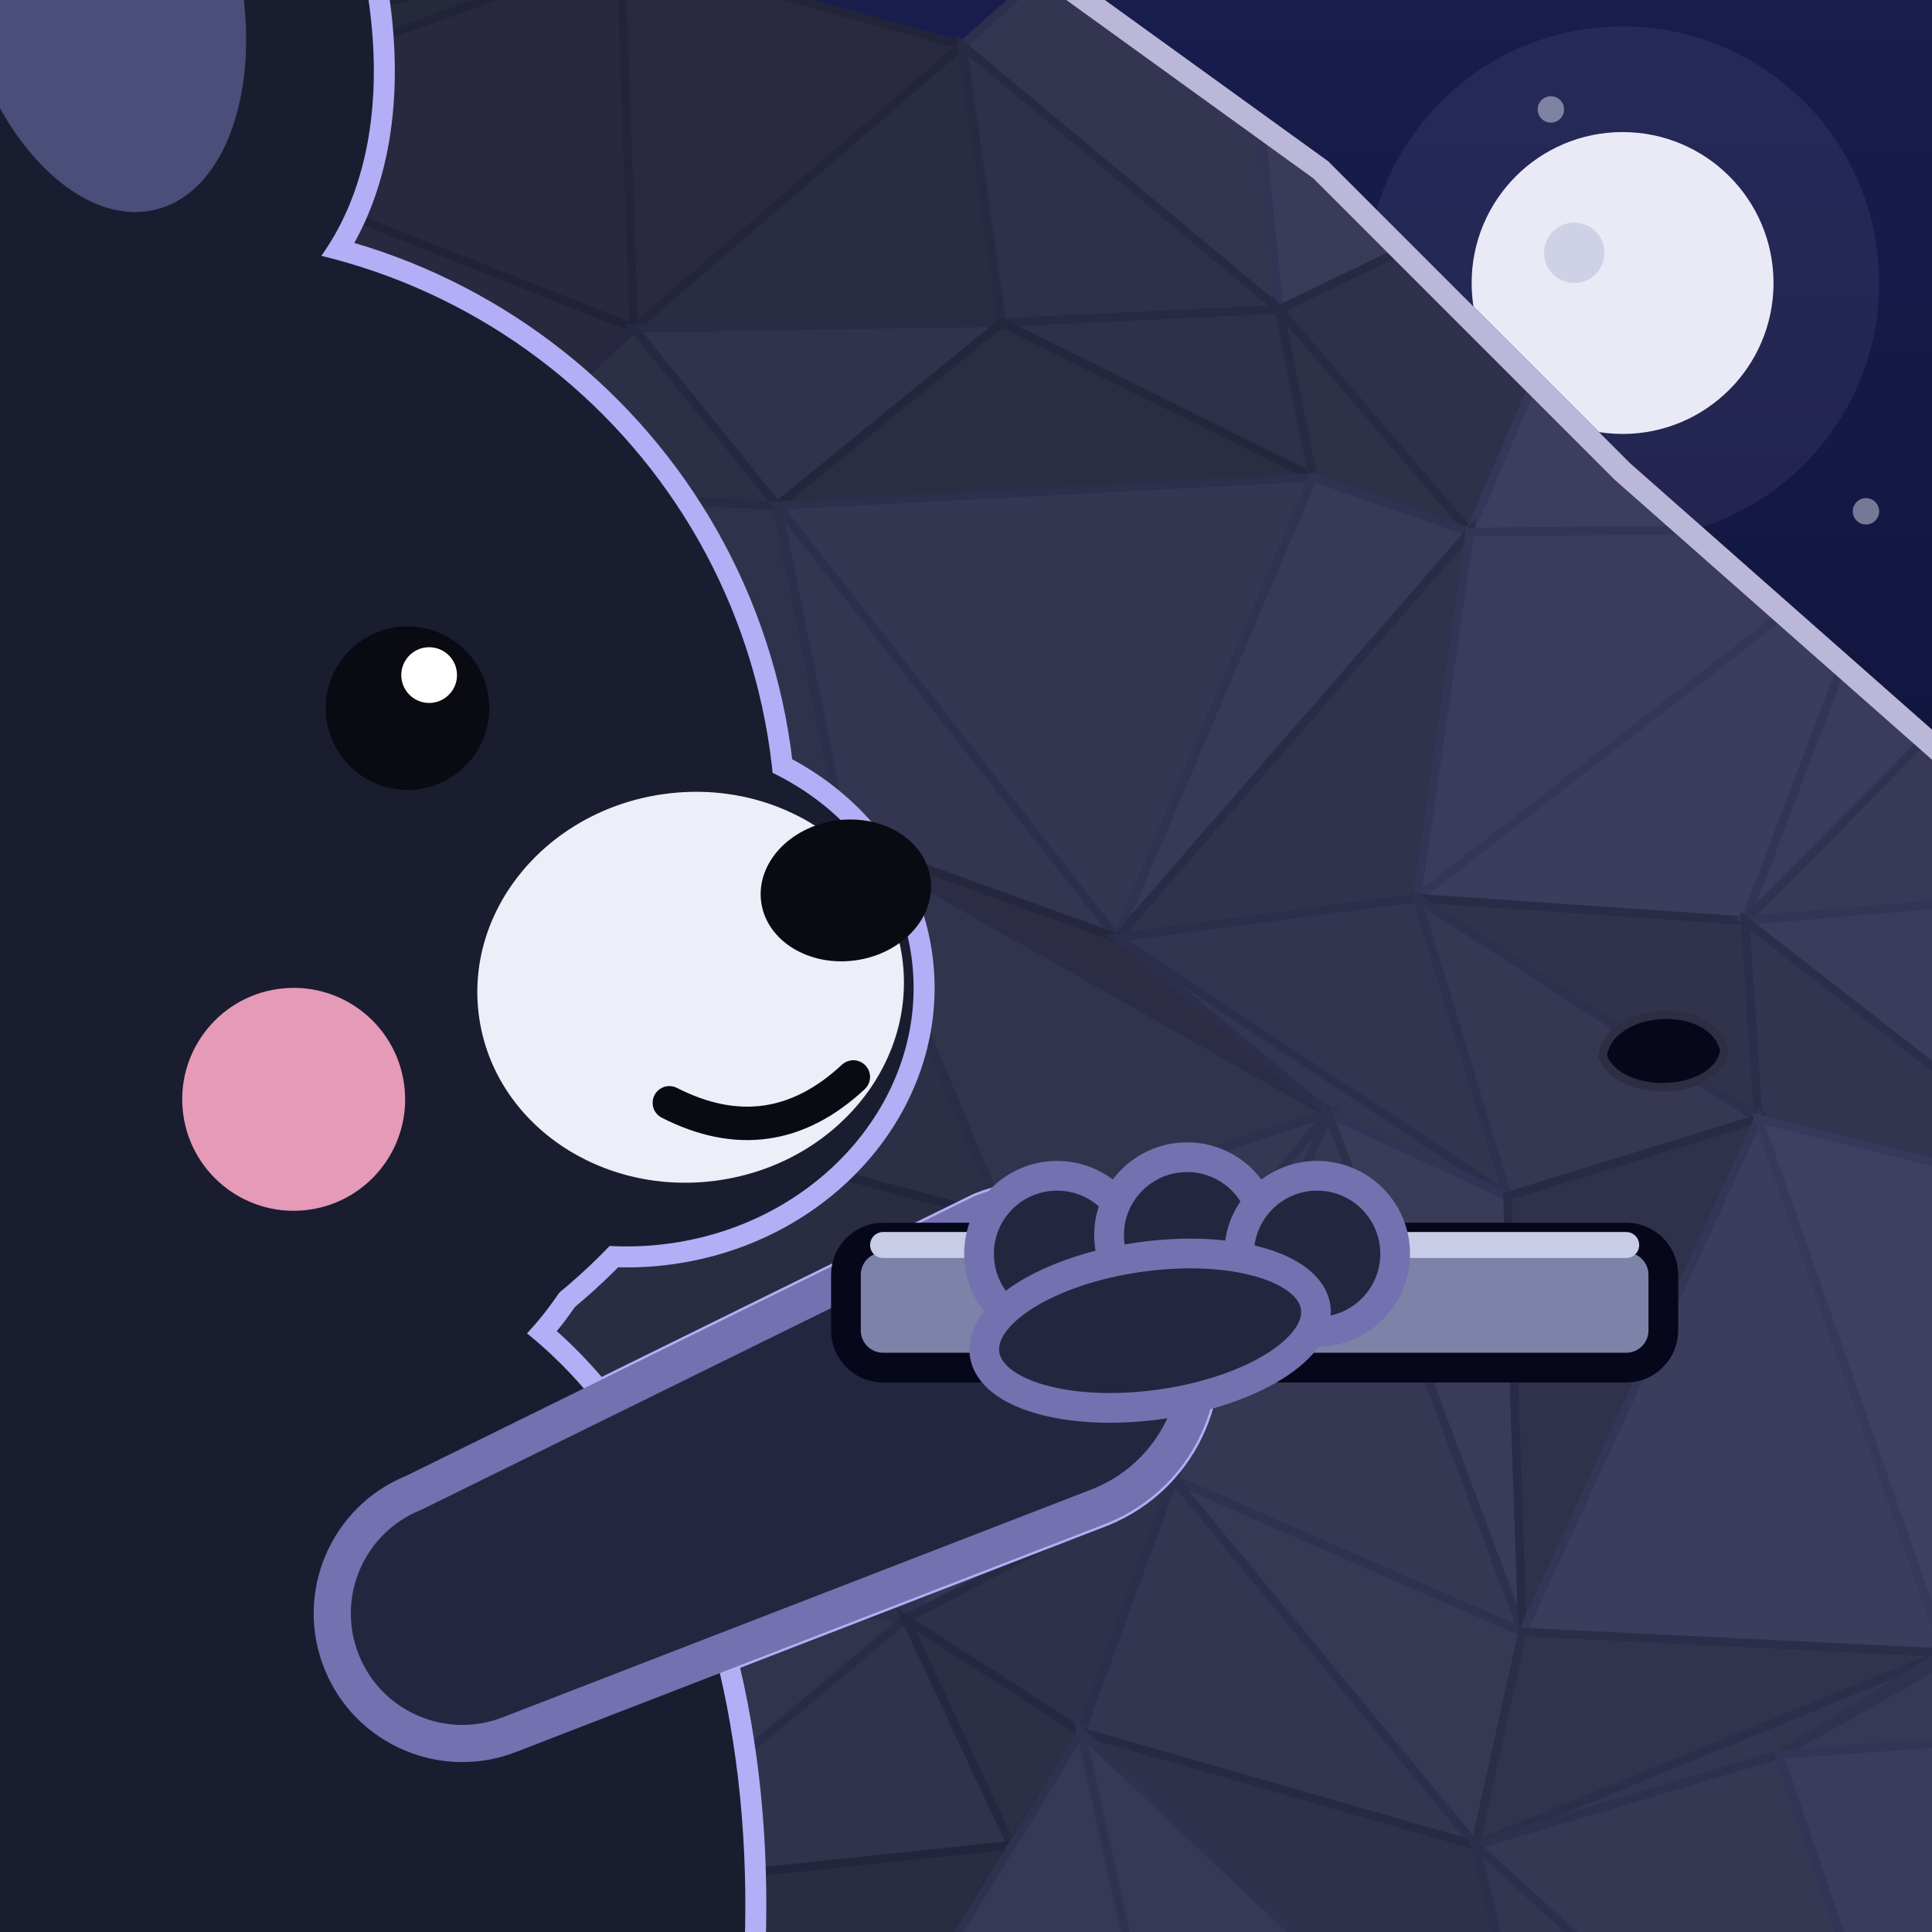
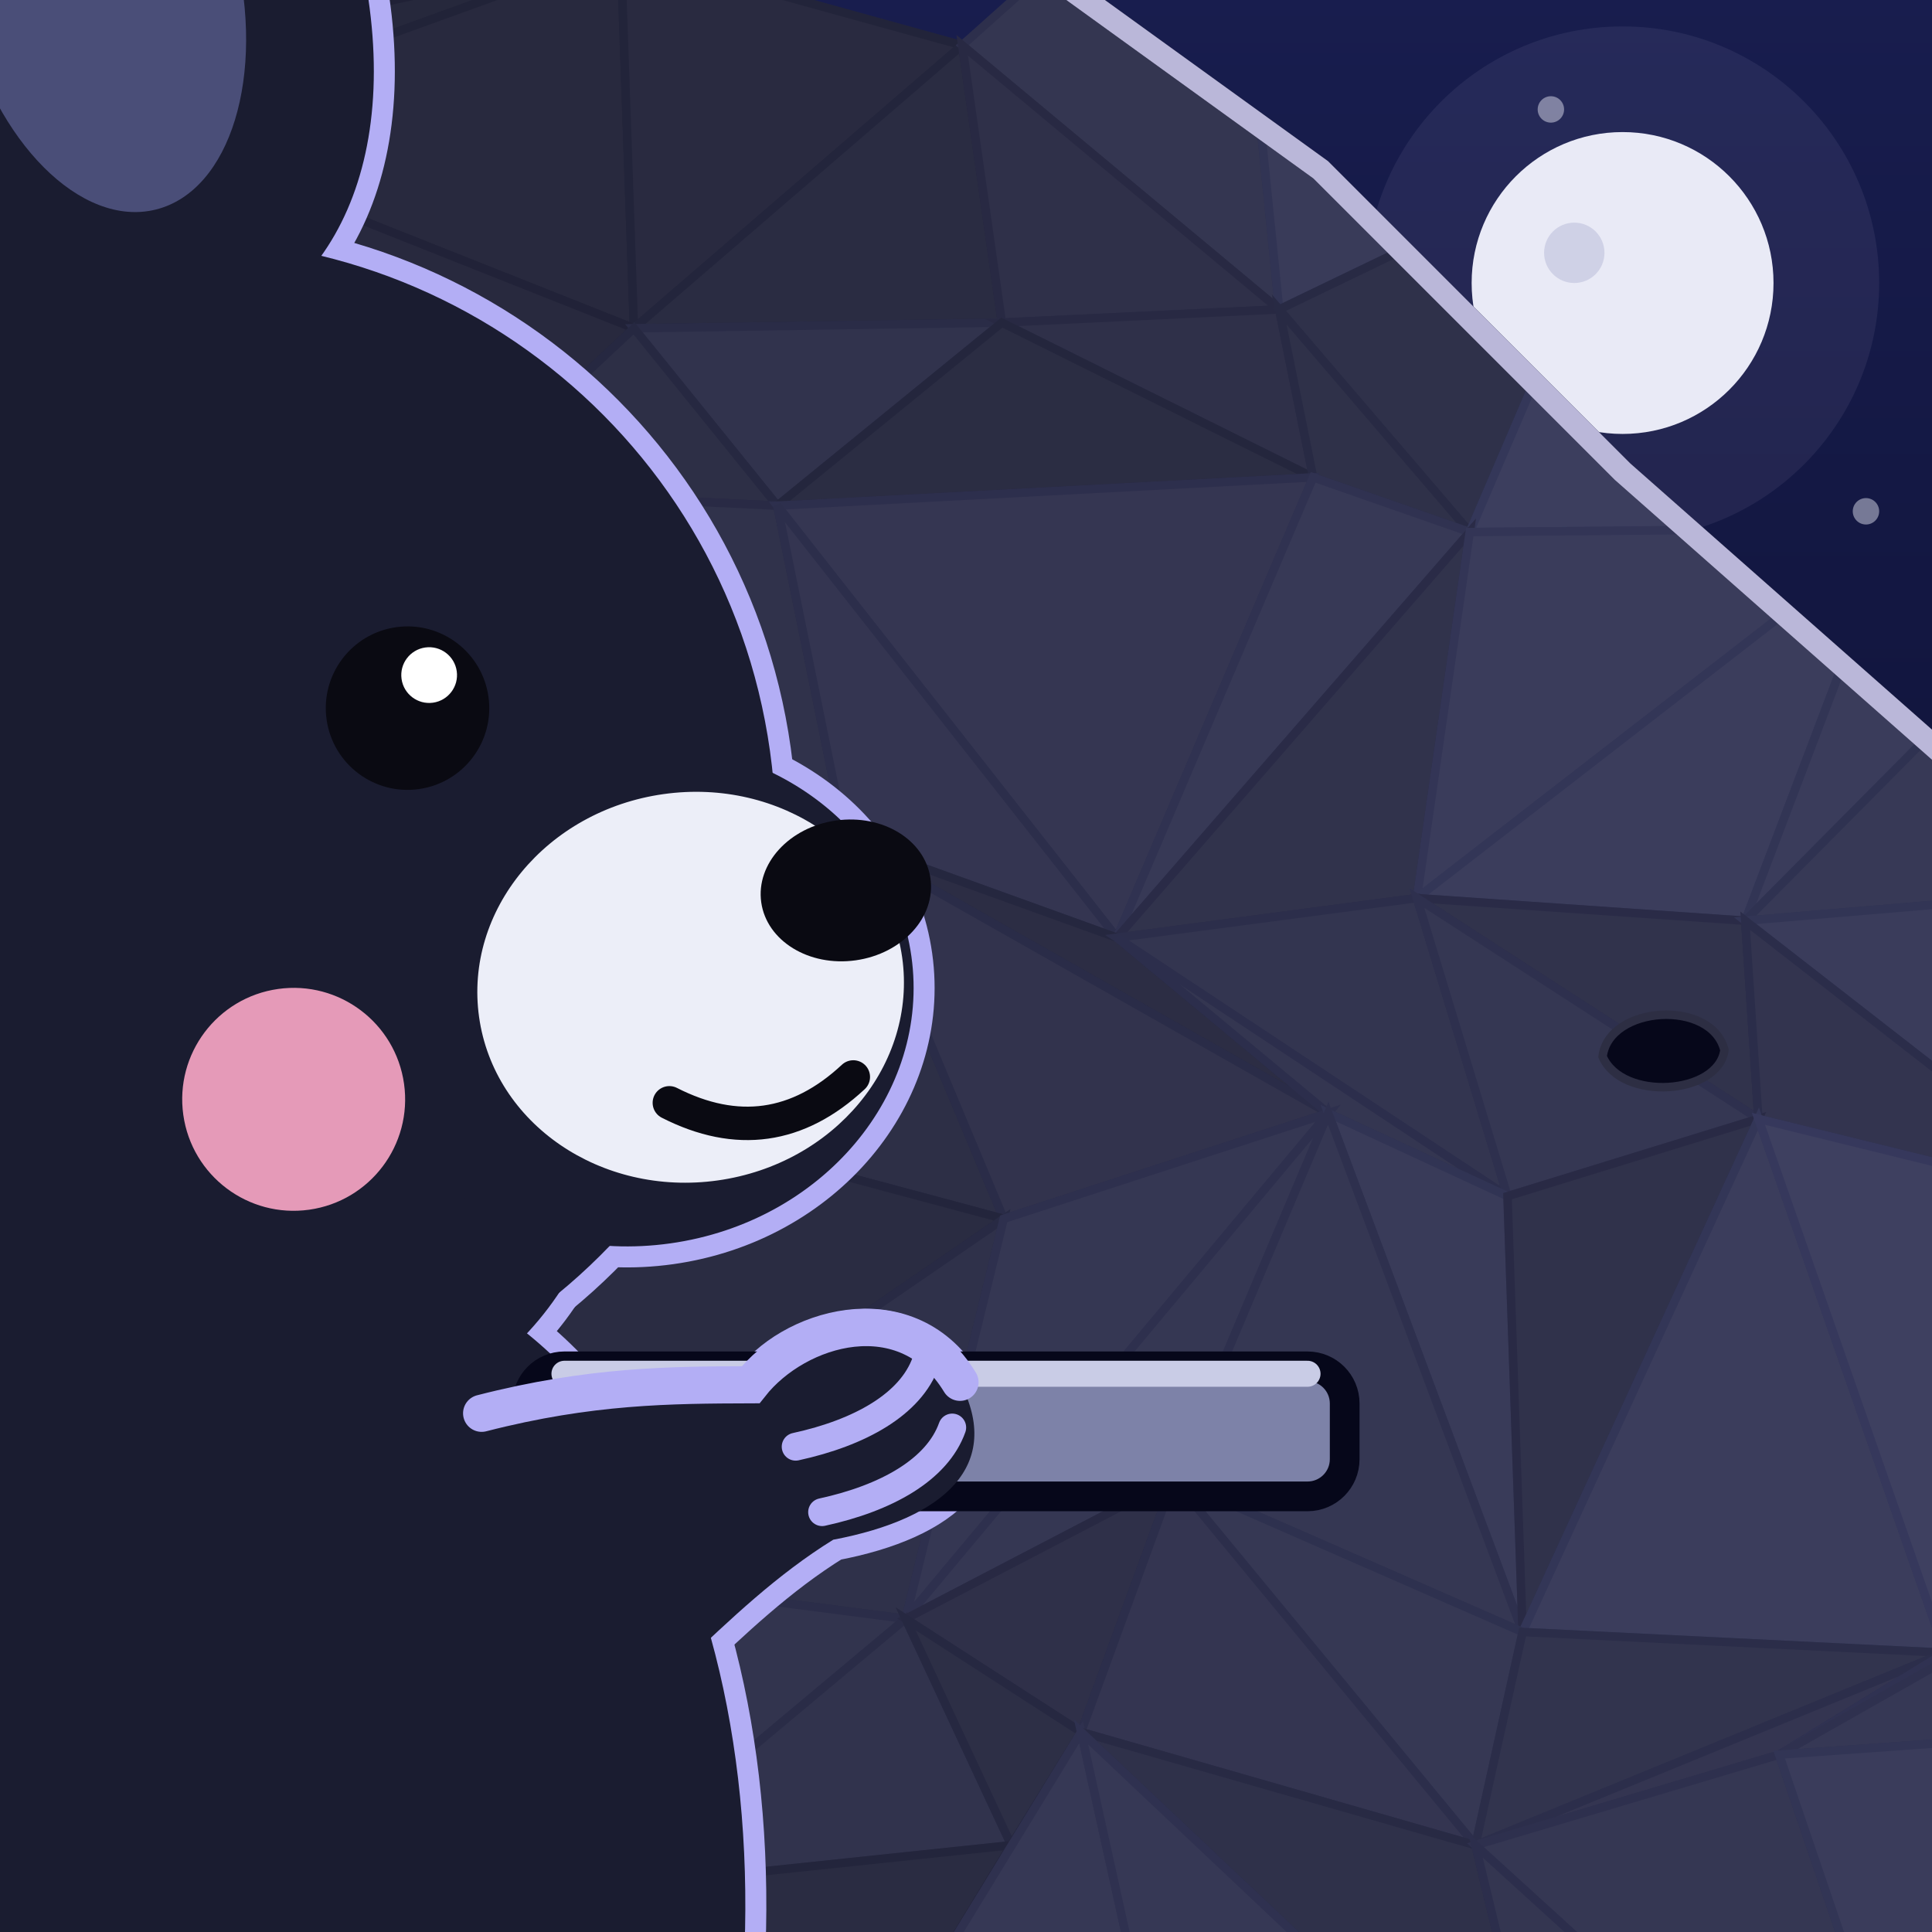
<svg xmlns="http://www.w3.org/2000/svg" viewBox="0 0 1024 1024" width="1024" height="1024" role="img" aria-label="App icon, Crimp">
  <defs>
    <clipPath id="ic-crimp-1024">
      <rect width="1024" height="1024" rx="0" />
    </clipPath>
    <linearGradient id="ib-crimp-1024" x1="0" y1="0" x2="0" y2="1">
      <stop offset="0" stop-color="#181D4E" />
      <stop offset="1" stop-color="#080A26" />
    </linearGradient>
  </defs>
  <g clip-path="url(#ic-crimp-1024)">
    <rect width="1024" height="1024" fill="url(#ib-crimp-1024)" />
    <circle cx="655" cy="265" r="7" fill="#EEF0FA" opacity="0.45" />
    <circle cx="28" cy="56" r="10" fill="#EEF0FA" opacity="0.6" />
    <circle cx="425" cy="267" r="13" fill="#EEF0FA" opacity="0.75" />
    <circle cx="822" cy="58" r="7" fill="#EEF0FA" opacity="0.45" />
    <circle cx="195" cy="269" r="10" fill="#EEF0FA" opacity="0.6" />
    <circle cx="592" cy="60" r="13" fill="#EEF0FA" opacity="0.75" />
    <circle cx="989" cy="271" r="7" fill="#EEF0FA" opacity="0.45" />
    <circle cx="362" cy="62" r="10" fill="#EEF0FA" opacity="0.6" />
    <circle cx="759" cy="273" r="13" fill="#EEF0FA" opacity="0.75" />
    <circle cx="860" cy="150" r="136" fill="#E9E6FF" opacity=".07" />
    <circle cx="860" cy="150" r="80" fill="#E9EAF6" />
    <circle cx="834.4" cy="134" r="16" fill="#CFD1E6" />
    <g>
      <clipPath id="r-crimp-1024">
        <path d="M-40 1064 L-40 -40 L520 -40 L700 90 L860 250 L1064 430 L1064 1064Z" />
      </clipPath>
      <g clip-path="url(#r-crimp-1024)">
        <path d="M-75,-107L102,23L69,68Z" fill="hsl(236 22% 20.0%)" stroke="hsl(236 26% 17.5%)" stroke-width="4.5" />
        <path d="M-75,-107L69,68L-3,162Z" fill="hsl(236 22% 19.0%)" stroke="hsl(236 26% 16.5%)" stroke-width="4.5" />
        <path d="M102,23L329,-26L69,68Z" fill="hsl(236 22% 19.2%)" stroke="hsl(236 26% 16.7%)" stroke-width="4.5" />
        <path d="M329,-26L336,174L69,68Z" fill="hsl(236 22% 20.0%)" stroke="hsl(236 26% 17.5%)" stroke-width="4.5" />
        <path d="M329,-26L510,24L336,174Z" fill="hsl(236 22% 20.5%)" stroke="hsl(236 26% 18.0%)" stroke-width="4.5" />
        <path d="M510,24L531,171L336,174Z" fill="hsl(236 22% 21.1%)" stroke="hsl(236 26% 18.6%)" stroke-width="4.5" />
        <path d="M510,24L651,-102L678,164Z" fill="hsl(236 22% 26.1%)" stroke="hsl(236 26% 23.6%)" stroke-width="4.5" />
        <path d="M510,24L678,164L531,171Z" fill="hsl(236 22% 23.5%)" stroke="hsl(236 26% 21.0%)" stroke-width="4.5" />
        <path d="M651,-102L800,-79L869,72Z" fill="hsl(236 22% 26.7%)" stroke="hsl(236 26% 24.2%)" stroke-width="4.5" />
        <path d="M651,-102L869,72L678,164Z" fill="hsl(236 22% 28.6%)" stroke="hsl(236 26% 26.1%)" stroke-width="4.5" />
        <path d="M800,-79L970,-40L918,98Z" fill="hsl(236 22% 30.3%)" stroke="hsl(236 26% 27.8%)" stroke-width="4.5" />
        <path d="M800,-79L918,98L869,72Z" fill="hsl(236 22% 25.8%)" stroke="hsl(236 26% 23.3%)" stroke-width="4.5" />
        <path d="M970,-40L1195,-75L918,98Z" fill="hsl(236 22% 27.0%)" stroke="hsl(236 26% 24.5%)" stroke-width="4.5" />
        <path d="M1195,-75L1093,93L918,98Z" fill="hsl(236 22% 31.0%)" stroke="hsl(236 26% 28.5%)" stroke-width="4.5" />
        <path d="M1195,-75L1379,-49L1093,93Z" fill="hsl(236 22% 31.0%)" stroke="hsl(236 26% 28.5%)" stroke-width="4.5" />
        <path d="M1379,-49L1275,63L1093,93Z" fill="hsl(236 22% 31.0%)" stroke="hsl(236 26% 28.5%)" stroke-width="4.5" />
        <path d="M-3,162L69,68L84,332Z" fill="hsl(236 22% 19.0%)" stroke="hsl(236 26% 16.5%)" stroke-width="4.5" />
        <path d="M-3,162L84,332L-45,334Z" fill="hsl(236 22% 20.6%)" stroke="hsl(236 26% 18.1%)" stroke-width="4.5" />
        <path d="M69,68L336,174L244,260Z" fill="hsl(236 22% 19.9%)" stroke="hsl(236 26% 17.4%)" stroke-width="4.5" />
        <path d="M69,68L244,260L84,332Z" fill="hsl(236 22% 23.1%)" stroke="hsl(236 26% 20.6%)" stroke-width="4.5" />
        <path d="M336,174L531,171L412,268Z" fill="hsl(236 22% 24.6%)" stroke="hsl(236 26% 22.1%)" stroke-width="4.5" />
        <path d="M336,174L412,268L244,260Z" fill="hsl(236 22% 22.6%)" stroke="hsl(236 26% 20.1%)" stroke-width="4.5" />
        <path d="M531,171L678,164L696,253Z" fill="hsl(236 22% 23.5%)" stroke="hsl(236 26% 21.0%)" stroke-width="4.5" />
        <path d="M531,171L696,253L412,268Z" fill="hsl(236 22% 21.6%)" stroke="hsl(236 26% 19.1%)" stroke-width="4.5" />
        <path d="M678,164L869,72L779,282Z" fill="hsl(236 22% 23.8%)" stroke="hsl(236 26% 21.3%)" stroke-width="4.5" />
        <path d="M678,164L779,282L696,253Z" fill="hsl(236 22% 23.6%)" stroke="hsl(236 26% 21.1%)" stroke-width="4.5" />
        <path d="M869,72L918,98L1004,280Z" fill="hsl(236 22% 29.1%)" stroke="hsl(236 26% 26.6%)" stroke-width="4.5" />
        <path d="M869,72L1004,280L779,282Z" fill="hsl(236 22% 30.2%)" stroke="hsl(236 26% 27.7%)" stroke-width="4.5" />
        <path d="M918,98L1093,93L1174,237Z" fill="hsl(236 22% 31.0%)" stroke="hsl(236 26% 28.5%)" stroke-width="4.5" />
        <path d="M918,98L1174,237L1004,280Z" fill="hsl(236 22% 29.1%)" stroke="hsl(236 26% 26.6%)" stroke-width="4.5" />
        <path d="M1093,93L1275,63L1293,328Z" fill="hsl(236 22% 30.5%)" stroke="hsl(236 26% 28.0%)" stroke-width="4.5" />
        <path d="M1093,93L1293,328L1174,237Z" fill="hsl(236 22% 29.6%)" stroke="hsl(236 26% 27.1%)" stroke-width="4.5" />
        <path d="M-45,334L84,332L81,538Z" fill="hsl(236 22% 22.6%)" stroke="hsl(236 26% 20.1%)" stroke-width="4.5" />
        <path d="M-45,334L81,538L-56,525Z" fill="hsl(236 22% 20.2%)" stroke="hsl(236 26% 17.7%)" stroke-width="4.5" />
        <path d="M84,332L244,260L81,538Z" fill="hsl(236 22% 23.1%)" stroke="hsl(236 26% 20.6%)" stroke-width="4.5" />
        <path d="M244,260L298,490L81,538Z" fill="hsl(236 22% 20.3%)" stroke="hsl(236 26% 17.8%)" stroke-width="4.5" />
        <path d="M244,260L412,268L448,445Z" fill="hsl(236 22% 24.0%)" stroke="hsl(236 26% 21.5%)" stroke-width="4.5" />
        <path d="M244,260L448,445L298,490Z" fill="hsl(236 22% 21.4%)" stroke="hsl(236 26% 18.9%)" stroke-width="4.5" />
        <path d="M412,268L696,253L592,497Z" fill="hsl(236 22% 26.4%)" stroke="hsl(236 26% 23.9%)" stroke-width="4.5" />
        <path d="M412,268L592,497L448,445Z" fill="hsl(236 22% 25.9%)" stroke="hsl(236 26% 23.4%)" stroke-width="4.5" />
        <path d="M696,253L779,282L592,497Z" fill="hsl(236 22% 27.7%)" stroke="hsl(236 26% 25.2%)" stroke-width="4.5" />
        <path d="M779,282L751,476L592,497Z" fill="hsl(236 22% 24.5%)" stroke="hsl(236 26% 22.0%)" stroke-width="4.5" />
        <path d="M779,282L1004,280L751,476Z" fill="hsl(236 22% 29.3%)" stroke="hsl(236 26% 26.8%)" stroke-width="4.5" />
        <path d="M1004,280L925,488L751,476Z" fill="hsl(236 22% 29.6%)" stroke="hsl(236 26% 27.1%)" stroke-width="4.5" />
        <path d="M1004,280L1174,237L925,488Z" fill="hsl(236 22% 29.1%)" stroke="hsl(236 26% 26.6%)" stroke-width="4.5" />
        <path d="M1174,237L1138,470L925,488Z" fill="hsl(236 22% 27.6%)" stroke="hsl(236 26% 25.1%)" stroke-width="4.5" />
        <path d="M1174,237L1293,328L1276,538Z" fill="hsl(236 22% 28.1%)" stroke="hsl(236 26% 25.6%)" stroke-width="4.5" />
        <path d="M1174,237L1276,538L1138,470Z" fill="hsl(236 22% 27.2%)" stroke="hsl(236 26% 24.7%)" stroke-width="4.5" />
        <path d="M-56,525L81,538L-89,657Z" fill="hsl(236 22% 21.7%)" stroke="hsl(236 26% 19.2%)" stroke-width="4.5" />
        <path d="M81,538L142,633L-89,657Z" fill="hsl(236 22% 21.5%)" stroke="hsl(236 26% 19.0%)" stroke-width="4.5" />
        <path d="M81,538L298,490L323,590Z" fill="hsl(236 22% 19.7%)" stroke="hsl(236 26% 17.2%)" stroke-width="4.5" />
        <path d="M81,538L323,590L142,633Z" fill="hsl(236 22% 19.0%)" stroke="hsl(236 26% 16.5%)" stroke-width="4.5" />
        <path d="M298,490L448,445L323,590Z" fill="hsl(236 22% 25.3%)" stroke="hsl(236 26% 22.8%)" stroke-width="4.5" />
        <path d="M448,445L532,646L323,590Z" fill="hsl(236 22% 22.6%)" stroke="hsl(236 26% 20.1%)" stroke-width="4.5" />
        <path d="M448,445L592,497L704,590Z" fill="hsl(236 22% 22.0%)" stroke="hsl(236 26% 19.5%)" stroke-width="4.5" />
        <path d="M448,445L704,590L532,646Z" fill="hsl(236 22% 24.9%)" stroke="hsl(236 26% 22.4%)" stroke-width="4.5" />
        <path d="M592,497L751,476L799,634Z" fill="hsl(236 22% 25.7%)" stroke="hsl(236 26% 23.2%)" stroke-width="4.5" />
        <path d="M592,497L799,634L704,590Z" fill="hsl(236 22% 26.0%)" stroke="hsl(236 26% 23.5%)" stroke-width="4.5" />
        <path d="M751,476L925,488L932,593Z" fill="hsl(236 22% 24.5%)" stroke="hsl(236 26% 22.0%)" stroke-width="4.5" />
        <path d="M751,476L932,593L799,634Z" fill="hsl(236 22% 26.8%)" stroke="hsl(236 26% 24.3%)" stroke-width="4.5" />
        <path d="M925,488L1138,470L1119,639Z" fill="hsl(236 22% 29.1%)" stroke="hsl(236 26% 26.6%)" stroke-width="4.5" />
        <path d="M925,488L1119,639L932,593Z" fill="hsl(236 22% 25.4%)" stroke="hsl(236 26% 22.9%)" stroke-width="4.5" />
        <path d="M1138,470L1276,538L1255,573Z" fill="hsl(236 22% 27.9%)" stroke="hsl(236 26% 25.4%)" stroke-width="4.5" />
        <path d="M1138,470L1255,573L1119,639Z" fill="hsl(236 22% 27.2%)" stroke="hsl(236 26% 24.7%)" stroke-width="4.5" />
        <path d="M-89,657L142,633L18,776Z" fill="hsl(236 22% 22.2%)" stroke="hsl(236 26% 19.7%)" stroke-width="4.5" />
        <path d="M142,633L190,878L18,776Z" fill="hsl(236 22% 21.0%)" stroke="hsl(236 26% 18.5%)" stroke-width="4.5" />
        <path d="M142,633L323,590L264,830Z" fill="hsl(236 22% 24.4%)" stroke="hsl(236 26% 21.9%)" stroke-width="4.5" />
        <path d="M142,633L264,830L190,878Z" fill="hsl(236 22% 19.0%)" stroke="hsl(236 26% 16.5%)" stroke-width="4.5" />
        <path d="M323,590L532,646L264,830Z" fill="hsl(236 22% 21.1%)" stroke="hsl(236 26% 18.6%)" stroke-width="4.5" />
        <path d="M532,646L480,858L264,830Z" fill="hsl(236 22% 23.7%)" stroke="hsl(236 26% 21.2%)" stroke-width="4.5" />
        <path d="M532,646L704,590L480,858Z" fill="hsl(236 22% 26.8%)" stroke="hsl(236 26% 24.3%)" stroke-width="4.5" />
        <path d="M704,590L622,784L480,858Z" fill="hsl(236 22% 26.7%)" stroke="hsl(236 26% 24.2%)" stroke-width="4.5" />
        <path d="M704,590L799,634L807,865Z" fill="hsl(236 22% 28.6%)" stroke="hsl(236 26% 26.1%)" stroke-width="4.5" />
        <path d="M704,590L807,865L622,784Z" fill="hsl(236 22% 26.7%)" stroke="hsl(236 26% 24.2%)" stroke-width="4.5" />
        <path d="M799,634L932,593L807,865Z" fill="hsl(236 22% 24.0%)" stroke="hsl(236 26% 21.5%)" stroke-width="4.5" />
        <path d="M932,593L1031,876L807,865Z" fill="hsl(236 22% 29.6%)" stroke="hsl(236 26% 27.1%)" stroke-width="4.5" />
        <path d="M932,593L1119,639L1031,876Z" fill="hsl(236 22% 31.0%)" stroke="hsl(236 26% 28.5%)" stroke-width="4.5" />
        <path d="M1119,639L1181,795L1031,876Z" fill="hsl(236 22% 28.8%)" stroke="hsl(236 26% 26.3%)" stroke-width="4.5" />
        <path d="M1119,639L1255,573L1327,869Z" fill="hsl(236 22% 30.5%)" stroke="hsl(236 26% 28.0%)" stroke-width="4.5" />
        <path d="M1119,639L1327,869L1181,795Z" fill="hsl(236 22% 29.1%)" stroke="hsl(236 26% 26.6%)" stroke-width="4.5" />
        <path d="M18,776L190,878L100,983Z" fill="hsl(236 22% 21.3%)" stroke="hsl(236 26% 18.8%)" stroke-width="4.5" />
        <path d="M18,776L100,983L2,1043Z" fill="hsl(236 22% 19.0%)" stroke="hsl(236 26% 16.5%)" stroke-width="4.5" />
        <path d="M190,878L264,830L100,983Z" fill="hsl(236 22% 19.0%)" stroke="hsl(236 26% 16.5%)" stroke-width="4.5" />
        <path d="M264,830L308,1002L100,983Z" fill="hsl(236 22% 21.6%)" stroke="hsl(236 26% 19.1%)" stroke-width="4.5" />
        <path d="M264,830L480,858L308,1002Z" fill="hsl(236 22% 25.1%)" stroke="hsl(236 26% 22.6%)" stroke-width="4.5" />
        <path d="M480,858L536,978L308,1002Z" fill="hsl(236 22% 24.7%)" stroke="hsl(236 26% 22.2%)" stroke-width="4.5" />
        <path d="M480,858L622,784L573,918Z" fill="hsl(236 22% 23.5%)" stroke="hsl(236 26% 21.0%)" stroke-width="4.5" />
        <path d="M480,858L573,918L536,978Z" fill="hsl(236 22% 22.6%)" stroke="hsl(236 26% 20.1%)" stroke-width="4.5" />
        <path d="M622,784L807,865L782,978Z" fill="hsl(236 22% 27.1%)" stroke="hsl(236 26% 24.6%)" stroke-width="4.5" />
        <path d="M622,784L782,978L573,918Z" fill="hsl(236 22% 25.9%)" stroke="hsl(236 26% 23.4%)" stroke-width="4.5" />
        <path d="M807,865L1031,876L782,978Z" fill="hsl(236 22% 25.2%)" stroke="hsl(236 26% 22.7%)" stroke-width="4.5" />
        <path d="M1031,876L943,930L782,978Z" fill="hsl(236 22% 25.9%)" stroke="hsl(236 26% 23.4%)" stroke-width="4.5" />
        <path d="M1031,876L1181,795L943,930Z" fill="hsl(236 22% 27.9%)" stroke="hsl(236 26% 25.4%)" stroke-width="4.5" />
        <path d="M1181,795L1167,914L943,930Z" fill="hsl(236 22% 27.2%)" stroke="hsl(236 26% 24.7%)" stroke-width="4.5" />
        <path d="M1181,795L1327,869L1335,980Z" fill="hsl(236 22% 31.0%)" stroke="hsl(236 26% 28.5%)" stroke-width="4.5" />
        <path d="M1181,795L1335,980L1167,914Z" fill="hsl(236 22% 30.2%)" stroke="hsl(236 26% 27.7%)" stroke-width="4.5" />
        <path d="M2,1043L100,983L-3,1187Z" fill="hsl(236 22% 19.3%)" stroke="hsl(236 26% 16.8%)" stroke-width="4.5" />
        <path d="M100,983L92,1155L-3,1187Z" fill="hsl(236 22% 23.0%)" stroke="hsl(236 26% 20.5%)" stroke-width="4.5" />
        <path d="M100,983L308,1002L92,1155Z" fill="hsl(236 22% 19.4%)" stroke="hsl(236 26% 16.9%)" stroke-width="4.5" />
        <path d="M308,1002L255,1091L92,1155Z" fill="hsl(236 22% 22.4%)" stroke="hsl(236 26% 19.9%)" stroke-width="4.5" />
        <path d="M308,1002L536,978L414,1178Z" fill="hsl(236 22% 21.3%)" stroke="hsl(236 26% 18.8%)" stroke-width="4.5" />
        <path d="M308,1002L414,1178L255,1091Z" fill="hsl(236 22% 22.9%)" stroke="hsl(236 26% 20.4%)" stroke-width="4.5" />
        <path d="M536,978L573,918L414,1178Z" fill="hsl(236 22% 21.4%)" stroke="hsl(236 26% 18.9%)" stroke-width="4.5" />
        <path d="M573,918L632,1185L414,1178Z" fill="hsl(236 22% 27.2%)" stroke="hsl(236 26% 24.7%)" stroke-width="4.5" />
        <path d="M573,918L782,978L825,1156Z" fill="hsl(236 22% 23.7%)" stroke="hsl(236 26% 21.2%)" stroke-width="4.5" />
        <path d="M573,918L825,1156L632,1185Z" fill="hsl(236 22% 27.3%)" stroke="hsl(236 26% 24.8%)" stroke-width="4.5" />
        <path d="M782,978L943,930L1039,1212Z" fill="hsl(236 22% 26.7%)" stroke="hsl(236 26% 24.2%)" stroke-width="4.5" />
        <path d="M782,978L1039,1212L825,1156Z" fill="hsl(236 22% 26.0%)" stroke="hsl(236 26% 23.5%)" stroke-width="4.5" />
        <path d="M943,930L1167,914L1039,1212Z" fill="hsl(236 22% 29.1%)" stroke="hsl(236 26% 26.6%)" stroke-width="4.5" />
        <path d="M1167,914L1142,1133L1039,1212Z" fill="hsl(236 22% 31.0%)" stroke="hsl(236 26% 28.5%)" stroke-width="4.5" />
        <path d="M1167,914L1335,980L1290,1136Z" fill="hsl(236 22% 27.8%)" stroke="hsl(236 26% 25.3%)" stroke-width="4.5" />
        <path d="M1167,914L1290,1136L1142,1133Z" fill="hsl(236 22% 31.0%)" stroke="hsl(236 26% 28.5%)" stroke-width="4.5" />
        <path d="M-3,1187L92,1155L-46,1291Z" fill="hsl(236 22% 19.0%)" stroke="hsl(236 26% 16.5%)" stroke-width="4.5" />
        <path d="M92,1155L96,1281L-46,1291Z" fill="hsl(236 22% 19.0%)" stroke="hsl(236 26% 16.5%)" stroke-width="4.5" />
        <path d="M92,1155L255,1091L96,1281Z" fill="hsl(236 22% 22.1%)" stroke="hsl(236 26% 19.6%)" stroke-width="4.5" />
        <path d="M255,1091L344,1350L96,1281Z" fill="hsl(236 22% 20.1%)" stroke="hsl(236 26% 17.6%)" stroke-width="4.5" />
        <path d="M255,1091L414,1178L344,1350Z" fill="hsl(236 22% 20.8%)" stroke="hsl(236 26% 18.3%)" stroke-width="4.5" />
        <path d="M414,1178L463,1335L344,1350Z" fill="hsl(236 22% 25.2%)" stroke="hsl(236 26% 22.7%)" stroke-width="4.5" />
        <path d="M414,1178L632,1185L463,1335Z" fill="hsl(236 22% 21.1%)" stroke="hsl(236 26% 18.6%)" stroke-width="4.5" />
        <path d="M632,1185L592,1341L463,1335Z" fill="hsl(236 22% 25.5%)" stroke="hsl(236 26% 23.0%)" stroke-width="4.5" />
        <path d="M632,1185L825,1156L592,1341Z" fill="hsl(236 22% 23.8%)" stroke="hsl(236 26% 21.3%)" stroke-width="4.5" />
        <path d="M825,1156L809,1316L592,1341Z" fill="hsl(236 22% 28.6%)" stroke="hsl(236 26% 26.1%)" stroke-width="4.5" />
        <path d="M825,1156L1039,1212L809,1316Z" fill="hsl(236 22% 27.1%)" stroke="hsl(236 26% 24.6%)" stroke-width="4.5" />
        <path d="M1039,1212L941,1308L809,1316Z" fill="hsl(236 22% 27.7%)" stroke="hsl(236 26% 25.2%)" stroke-width="4.5" />
        <path d="M1039,1212L1142,1133L1199,1263Z" fill="hsl(236 22% 27.1%)" stroke="hsl(236 26% 24.6%)" stroke-width="4.5" />
        <path d="M1039,1212L1199,1263L941,1308Z" fill="hsl(236 22% 27.4%)" stroke="hsl(236 26% 24.9%)" stroke-width="4.5" />
        <path d="M1142,1133L1290,1136L1375,1306Z" fill="hsl(236 22% 29.9%)" stroke="hsl(236 26% 27.4%)" stroke-width="4.5" />
        <path d="M1142,1133L1375,1306L1199,1263Z" fill="hsl(236 22% 29.4%)" stroke="hsl(236 26% 26.9%)" stroke-width="4.5" />
      </g>
      <path d="M124 860C128 828 192 824 200 856C196 884 136 888 124 860Z" fill="#06071A" stroke="hsl(236 20% 22%)" stroke-width="4.5" />
      <path d="M849.4 560C852.8 532.8 907.2 529.4 914 556.6C910.6 580.4 859.6 583.8 849.4 560Z" fill="#06071A" stroke="hsl(236 20% 22%)" stroke-width="4.5" />
      <path d="M-40 1064 L-40 -40 L520 -40 L700 90 L860 250 L1064 430 L1064 1064Z" fill="none" stroke="#04051A" stroke-width="12" stroke-linejoin="round" />
      <path d="M520 -40 L700 90 L860 250 L1064 430" fill="none" stroke="#D9D6FA" stroke-width="12" stroke-linecap="round" opacity=".85" />
    </g>
    <svg x="0" y="0" width="1024" height="1024" viewBox="-10 -132 104 104" preserveAspectRatio="xMidYMid slice">
      <g fill="#B3AEF5" stroke="#B3AEF5" stroke-width="2.261" stroke-linejoin="round">
        <g transform="translate(0 0)">
          <g data-part="body" transform="translate(0 0) rotate(-4)">
            <g data-part="tail" transform="translate(-18 -4) rotate(20)">
              <g>
                <path d="M4 -16 C-18 -14 -40 0 -54 18 C-58 24 -53 30 -47 26 C-32 16 -16 12 4 12Z" />
              </g>
            </g>
            <g data-part="thighFar" transform="translate(-4 -12) rotate(-40)">
              <g data-part="shinFar" transform="translate(12 28) rotate(60)">
                <g>
                  <path d="M-6 0 L-5 16 A5 5 0 0 0 5 16 L6 0 A6 6 0 0 0 -6 0Z" />
                </g>
                <g data-part="shoeFar" transform="translate(0 20) rotate(-40)">
                  <g>
                    <g transform="scale(1.2)">
-                       <path d="M-8 -11 C-13 -8 -13 8 -8 12 L23 12 C31 12 33 3 27 -1 C21 -5 12 -6 5 -11 C1 -14 -4 -14 -8 -11Z" fill="#0B0C16" />
+                       <path d="M-7.6 -8.4 C-10.4 -14.6 -4.6 -16.4 -4.2 -9.8Z" fill="#0B0C16" />
+                       <path d="M-7 -8 C-11 -6 -13 0 -12 5 C-11.5 9 -8 11 -4 10.6 C4 10 14 12 22 14.5 C26 15.6 29 15 28.5 12.5 C27.5 8 21 3 14 -0.5 C9 -3 5 -7 3 -9 C0 -10.6 -4 -10.2 -7 -8Z" fill="#0B0C16" />
                    </g>
                  </g>
                </g>
              </g>
              <g>
                <ellipse cx="6" cy="12" rx="19" ry="22" transform="rotate(-20 6 12)" />
              </g>
            </g>
            <g data-part="armFar" transform="translate(12 -46) rotate(-168)">
              <g>
-                 <path d="M-7 0 L-7.5 34 A8.5 8.5 0 0 0 9.5 34 L7 0 A7 7 0 0 0 -7 0Z" />
+                 <path d="M-10 0 C-10 -8 10 -8 10 0 C10 8 7 14 5.5 19 C7.5 22 7 28.5 1.5 29.5 C-3.5 30 -5 26 -3.8 20 C-5 13 -9 7 -10 0Z" />
              </g>
            </g>
            <g>
              <path d="M-24 0 C-32 -24 -24 -58 2 -64 C24 -68 34 -48 32 -26 C30 -6 20 6 2 8 C-12 9 -20 6 -24 0Z" />
            </g>
            <g data-part="head" transform="translate(8 -56) rotate(-4)">
              <g data-part="earFar" transform="translate(-12 -54) rotate(-14)">
                <g>
                  <path d="M0 -41 C9 -41 14 -30 14 -18 C14 -6 8 1 0 1 C-8 1 -14 -6 -14 -18 C-14 -30 -9 -41 0 -41Z" />
                </g>
              </g>
              <g>
                <circle cx="0" cy="-31" r="32" />
                <circle cx="4" cy="-15" r="17" />
                <ellipse cx="23" cy="-19" rx="15" ry="13.5" />
              </g>
              <g data-part="earNear" transform="translate(4 -58) rotate(-6)">
                <g>
                  <path d="M0 -41 C9 -41 14 -30 14 -18 C14 -6 8 1 0 1 C-8 1 -14 -6 -14 -18 C-14 -30 -9 -41 0 -41Z" />
                </g>
              </g>
            </g>
            <g data-part="thighNear" transform="translate(2 -10) rotate(20)">
              <g data-part="shinNear" transform="translate(12 28) rotate(10)">
                <g>
                  <path d="M-6 0 L-5 16 A5 5 0 0 0 5 16 L6 0 A6 6 0 0 0 -6 0Z" />
                </g>
                <g data-part="shoeNear" transform="translate(0 20) rotate(-10)">
                  <g>
                    <g transform="scale(1.2)">
-                       <path d="M-8 -11 C-13 -8 -13 8 -8 12 L23 12 C31 12 33 3 27 -1 C21 -5 12 -6 5 -11 C1 -14 -4 -14 -8 -11Z" fill="#0B0C16" />
+                       <path d="M-7.6 -8.4 C-10.4 -14.6 -4.6 -16.4 -4.2 -9.8Z" fill="#0B0C16" />
+                       <path d="M-7 -8 C-11 -6 -13 0 -12 5 C-11.5 9 -8 11 -4 10.6 C4 10 14 12 22 14.5 C26 15.6 29 15 28.5 12.5 C27.5 8 21 3 14 -0.5 C9 -3 5 -7 3 -9 C0 -10.6 -4 -10.2 -7 -8Z" fill="#0B0C16" />
                    </g>
                  </g>
                </g>
              </g>
              <g>
                <ellipse cx="6" cy="12" rx="19" ry="22" transform="rotate(-20 6 12)" />
              </g>
            </g>
            <g data-part="armNear" transform="translate(18 -44) rotate(-108)">
              <g>
-                 <path d="M-7 0 L-7.5 34 A8.5 8.5 0 0 0 9.5 34 L7 0 A7 7 0 0 0 -7 0Z" />
+                 <path d="M-10 0 C-10 -8 10 -8 10 0 C10 8 7 14 5.5 19 C7.5 22 7 28.5 1.5 29.5 C-3.5 30 -5 26 -3.8 20 C-5 13 -9 7 -10 0Z" />
              </g>
            </g>
          </g>
        </g>
      </g>
      <g transform="translate(0 0)">
        <g data-part="body" transform="translate(0 0) rotate(-4)">
          <g data-part="tail" transform="translate(-18 -4) rotate(20)">
            <g fill="#1A1C30">
              <path d="M4 -16 C-18 -14 -40 0 -54 18 C-58 24 -53 30 -47 26 C-32 16 -16 12 4 12Z" />
            </g>
          </g>
          <g data-part="thighFar" transform="translate(-4 -12) rotate(-40)">
            <g data-part="shinFar" transform="translate(12 28) rotate(60)">
              <g fill="#111222">
                <path d="M-6 0 L-5 16 A5 5 0 0 0 5 16 L6 0 A6 6 0 0 0 -6 0Z" />
              </g>
              <g data-part="shoeFar" transform="translate(0 20) rotate(-40)">
                <g fill="#1A1C30">
                  <g transform="scale(1.2)">
-                     <path d="M-8 -11 C-13 -8 -13 8 -8 12 L23 12 C31 12 33 3 27 -1 C21 -5 12 -6 5 -11 C1 -14 -4 -14 -8 -11Z" fill="#0B0C16" />
+                     <path d="M-7.6 -8.4 C-10.4 -14.6 -4.6 -16.4 -4.2 -9.8Z" fill="#0B0C16" />
+                     <path d="M-7 -8 C-11 -6 -13 0 -12 5 C-11.5 9 -8 11 -4 10.6 C4 10 14 12 22 14.5 C26 15.6 29 15 28.5 12.5 C27.5 8 21 3 14 -0.5 C9 -3 5 -7 3 -9 C0 -10.6 -4 -10.2 -7 -8Z" fill="#0B0C16" />
                    <g data-detail="">
-                       <path d="M-7 -9.5 C-11 -6 -11 3 -8 5.5 L17 5.5 C21.5 5.5 22 1.5 18.5 -0.5 C13 -3 9 -4.5 4.5 -9 C1 -12 -3.5 -12 -7 -9.5Z" fill="#E9EAF4" stroke="#06071A" stroke-width="1.8" stroke-linejoin="round" />
-                       <path d="M1.5 -9 L5.5 3.5" stroke="#0B0C16" stroke-width="5.5" stroke-linecap="round" />
-                       <path d="M-9 8.6 H25" stroke="#2A2D48" stroke-width="1.4" stroke-linecap="round" />
+                       <path d="M-6.6 -13 C-6.8 -14.6 -5 -14.8 -4.9 -12.8" fill="none" stroke="#3A3D5E" stroke-width="1.1" stroke-linecap="round" />
+                       <path d="M-3.6 -9.6 C0 -10 2 -9 3 -8.6 C6 -6 9 -3 13 -1 C10.5 2 9.5 5 10 8 L-1.2 7.6 C-2.2 2 -3 -4 -3.6 -9.6Z" fill="#262840" />
+                       <path d="M-1 -5.6 l1.6 1.2 l1.6 -1.2 M0 -0.6 l1.6 1.2 l1.6 -1.2 M5.4 1.4 l1.6 1.2 l1.6 -1.2 M1 4.4 l1.6 1.2 l1.6 -1.2" fill="none" stroke="#3A3D5E" stroke-width=".8" stroke-linecap="round" stroke-linejoin="round" />
+                       <path d="M13 -1 C10.5 2 9.5 5 10 8" fill="none" stroke="#06071A" stroke-width="1.2" stroke-linecap="round" />
+                       <path d="M15.5 0.6 C20 3 24.5 6.6 26.6 10.2" fill="none" stroke="#3A3D5E" stroke-width="1.2" stroke-linecap="round" />
+                       <path d="M-7.4 -8.4 C-6.6 -9 -5.6 -9.4 -4.6 -9.6 C-4.4 -3 -3.2 2.6 -1.4 7.4 C3 7.9 7 8.1 10 8 L10.2 10 C6 10.2 0 10.2 -4.6 10.3 C-6.4 4 -7.2 -2 -7.4 -8.4Z" fill="#A99CF0" stroke="#06071A" stroke-width="1" stroke-linejoin="round" />
+                       <path d="M2.4 -8.6 L6.6 5" stroke="#06071A" stroke-width="6.6" stroke-linecap="round" />
+                       <path d="M2.4 -8.6 L6.6 5" stroke="#14162A" stroke-width="5" stroke-linecap="round" />
+                       <path d="M3.1 -6.4 L5.9 2.8" stroke="#3A3D5E" stroke-width=".9" stroke-linecap="round" stroke-dasharray="1.4 1.6" />
+                       <path d="M-10.6 8.4 C-6 10.8 6 11.2 21.4 14" fill="none" stroke="#2A2D48" stroke-width="1.1" stroke-linecap="round" />
                    </g>
                  </g>
                </g>
              </g>
            </g>
            <g fill="#111222">
              <ellipse cx="6" cy="12" rx="19" ry="22" transform="rotate(-20 6 12)" />
            </g>
          </g>
          <g data-part="armFar" transform="translate(12 -46) rotate(-168)">
            <g fill="#111222">
-               <path d="M-7 0 L-7.5 34 A8.5 8.5 0 0 0 9.5 34 L7 0 A7 7 0 0 0 -7 0Z" />
+               <path d="M-10 0 C-10 -8 10 -8 10 0 C10 8 7 14 5.5 19 C7.5 22 7 28.5 1.5 29.5 C-3.5 30 -5 26 -3.8 20 C-5 13 -9 7 -10 0Z" />
            </g>
          </g>
          <g fill="#1A1C30">
            <path d="M-24 0 C-32 -24 -24 -58 2 -64 C24 -68 34 -48 32 -26 C30 -6 20 6 2 8 C-12 9 -20 6 -24 0Z" />
          </g>
          <g data-part="head" transform="translate(8 -56) rotate(-4)">
            <g data-part="earFar" transform="translate(-12 -54) rotate(-14)">
              <g fill="#111222">
                <path d="M0 -41 C9 -41 14 -30 14 -18 C14 -6 8 1 0 1 C-8 1 -14 -6 -14 -18 C-14 -30 -9 -41 0 -41Z" />
                <g data-detail="">
                  <ellipse cx="0" cy="-19" rx="7.5" ry="12.5" fill="#4A4E78" />
                </g>
              </g>
            </g>
            <g fill="#1A1C30">
              <circle cx="0" cy="-31" r="32" />
              <circle cx="4" cy="-15" r="17" />
              <ellipse cx="23" cy="-19" rx="15" ry="13.5" />
              <g data-detail="">
                <ellipse cx="26" cy="-19" rx="11.5" ry="10.5" fill="#ECEEF8" />
                <ellipse cx="35" cy="-23" rx="4.6" ry="3.8" fill="#0A0A12" />
                <path d="M24 -13 Q29 -9.5 34 -13" fill="none" stroke="#0A0A12" stroke-width="1.8" stroke-linecap="round" />
                <circle data-eye="" cx="13" cy="-36" r="4.4" fill="#0A0A12" />
                <circle data-glint="" cx="14.4" cy="-37.6" r="1.5" fill="#fff" />
                <circle data-blush="" cx="4" cy="-16" r="6" fill="#E59AB8" />
              </g>
            </g>
            <g data-part="earNear" transform="translate(4 -58) rotate(-6)">
              <g fill="#1A1C30">
                <path d="M0 -41 C9 -41 14 -30 14 -18 C14 -6 8 1 0 1 C-8 1 -14 -6 -14 -18 C-14 -30 -9 -41 0 -41Z" />
                <g data-detail="">
                  <ellipse cx="0" cy="-19" rx="7.5" ry="12.5" fill="#4A4E78" />
                </g>
              </g>
            </g>
          </g>
          <g data-part="thighNear" transform="translate(2 -10) rotate(20)">
            <g data-part="shinNear" transform="translate(12 28) rotate(10)">
              <g fill="#1A1C30">
                <path d="M-6 0 L-5 16 A5 5 0 0 0 5 16 L6 0 A6 6 0 0 0 -6 0Z" />
              </g>
              <g data-part="shoeNear" transform="translate(0 20) rotate(-10)">
                <g fill="#1A1C30">
                  <g transform="scale(1.2)">
-                     <path d="M-8 -11 C-13 -8 -13 8 -8 12 L23 12 C31 12 33 3 27 -1 C21 -5 12 -6 5 -11 C1 -14 -4 -14 -8 -11Z" fill="#0B0C16" />
+                     <path d="M-7.6 -8.4 C-10.4 -14.6 -4.6 -16.4 -4.2 -9.8Z" fill="#0B0C16" />
+                     <path d="M-7 -8 C-11 -6 -13 0 -12 5 C-11.5 9 -8 11 -4 10.6 C4 10 14 12 22 14.5 C26 15.6 29 15 28.5 12.5 C27.5 8 21 3 14 -0.5 C9 -3 5 -7 3 -9 C0 -10.6 -4 -10.2 -7 -8Z" fill="#0B0C16" />
                    <g data-detail="">
-                       <path d="M-7 -9.5 C-11 -6 -11 3 -8 5.5 L17 5.5 C21.5 5.5 22 1.5 18.5 -0.5 C13 -3 9 -4.5 4.5 -9 C1 -12 -3.5 -12 -7 -9.5Z" fill="#E9EAF4" stroke="#06071A" stroke-width="1.8" stroke-linejoin="round" />
-                       <path d="M1.5 -9 L5.5 3.5" stroke="#0B0C16" stroke-width="5.5" stroke-linecap="round" />
-                       <path d="M-9 8.6 H25" stroke="#2A2D48" stroke-width="1.4" stroke-linecap="round" />
+                       <path d="M-6.6 -13 C-6.8 -14.6 -5 -14.8 -4.9 -12.8" fill="none" stroke="#3A3D5E" stroke-width="1.1" stroke-linecap="round" />
+                       <path d="M-3.6 -9.6 C0 -10 2 -9 3 -8.6 C6 -6 9 -3 13 -1 C10.5 2 9.5 5 10 8 L-1.2 7.6 C-2.2 2 -3 -4 -3.6 -9.6Z" fill="#262840" />
+                       <path d="M-1 -5.6 l1.6 1.2 l1.6 -1.2 M0 -0.6 l1.6 1.2 l1.6 -1.2 M5.4 1.4 l1.6 1.2 l1.6 -1.2 M1 4.4 l1.6 1.2 l1.6 -1.2" fill="none" stroke="#3A3D5E" stroke-width=".8" stroke-linecap="round" stroke-linejoin="round" />
+                       <path d="M13 -1 C10.5 2 9.5 5 10 8" fill="none" stroke="#06071A" stroke-width="1.2" stroke-linecap="round" />
+                       <path d="M15.5 0.6 C20 3 24.5 6.6 26.6 10.2" fill="none" stroke="#3A3D5E" stroke-width="1.2" stroke-linecap="round" />
+                       <path d="M-7.4 -8.4 C-6.6 -9 -5.6 -9.4 -4.6 -9.6 C-4.4 -3 -3.2 2.6 -1.4 7.4 C3 7.9 7 8.1 10 8 L10.2 10 C6 10.2 0 10.2 -4.6 10.3 C-6.4 4 -7.2 -2 -7.4 -8.4Z" fill="#A99CF0" stroke="#06071A" stroke-width="1" stroke-linejoin="round" />
+                       <path d="M2.4 -8.6 L6.6 5" stroke="#06071A" stroke-width="6.6" stroke-linecap="round" />
+                       <path d="M2.4 -8.6 L6.6 5" stroke="#14162A" stroke-width="5" stroke-linecap="round" />
+                       <path d="M3.1 -6.4 L5.9 2.8" stroke="#3A3D5E" stroke-width=".9" stroke-linecap="round" stroke-dasharray="1.4 1.6" />
+                       <path d="M-10.6 8.4 C-6 10.8 6 11.2 21.4 14" fill="none" stroke="#2A2D48" stroke-width="1.1" stroke-linecap="round" />
                    </g>
                  </g>
                </g>
              </g>
            </g>
            <g fill="#1A1C30">
              <ellipse cx="6" cy="12" rx="19" ry="22" transform="rotate(-20 6 12)" />
            </g>
          </g>
          <g data-part="armNear" transform="translate(18 -44) rotate(-108)">
-             <g fill="#23263F" stroke="#7471B0" stroke-width="2">
-               <path d="M-7 0 L-7.5 34 A8.5 8.5 0 0 0 9.5 34 L7 0 A7 7 0 0 0 -7 0Z" />
-             </g>
-             <g transform="translate(0 46) rotate(112)">
+             <g transform="translate(0 27.5) rotate(112)">
              <g>
                <rect x="-22" y="-3" width="44" height="7" rx="2" fill="#7D82A8" stroke="#06071A" stroke-width="1.6" />
                <path d="M-20 -2.6 H20" stroke="#C9CCE6" stroke-width="1.4" stroke-linecap="round" />
              </g>
            </g>
-             <g transform="translate(0 41) rotate(112)">
-               <g fill="#23263F" stroke="#7471B0" stroke-width="1.6">
-                 <circle cx="-6" cy="-4" r="4.2" />
-                 <circle cx="1" cy="-5" r="4.2" />
-                 <circle cx="8" cy="-4" r="4.2" />
-                 <ellipse cx="-1" cy="0" rx="9" ry="4" transform="rotate(-8)" />
+             <g fill="#1A1C30">
+               <path d="M-10 0 C-10 -8 10 -8 10 0 C10 8 7 14 5.5 19 C7.5 22 7 28.5 1.5 29.5 C-3.5 30 -5 26 -3.8 20 C-5 13 -9 7 -10 0Z" />
+               <g data-detail="">
+                 <path d="M9.6 5 C8.8 11 7.2 15 5.6 19 C7.6 22.5 7 28.6 1.5 29.5" fill="none" stroke="#B3AEF5" stroke-width="2" stroke-linecap="round" />
+               </g>
+             </g>
+             <g transform="translate(0 25) rotate(0)">
+               <g fill="none" stroke="#B3AEF5" stroke-width="1.5" stroke-linecap="round">
+                 <path d="M-2.2 -5 C-2.8 -1.5 -2.4 1.6 -0.6 3.2" />
+                 <path d="M1.6 -5 C1 -1.5 1.4 1.6 3.2 3.2" />
              </g>
            </g>
          </g>
        </g>
      </g>
    </svg>
  </g>
</svg>
